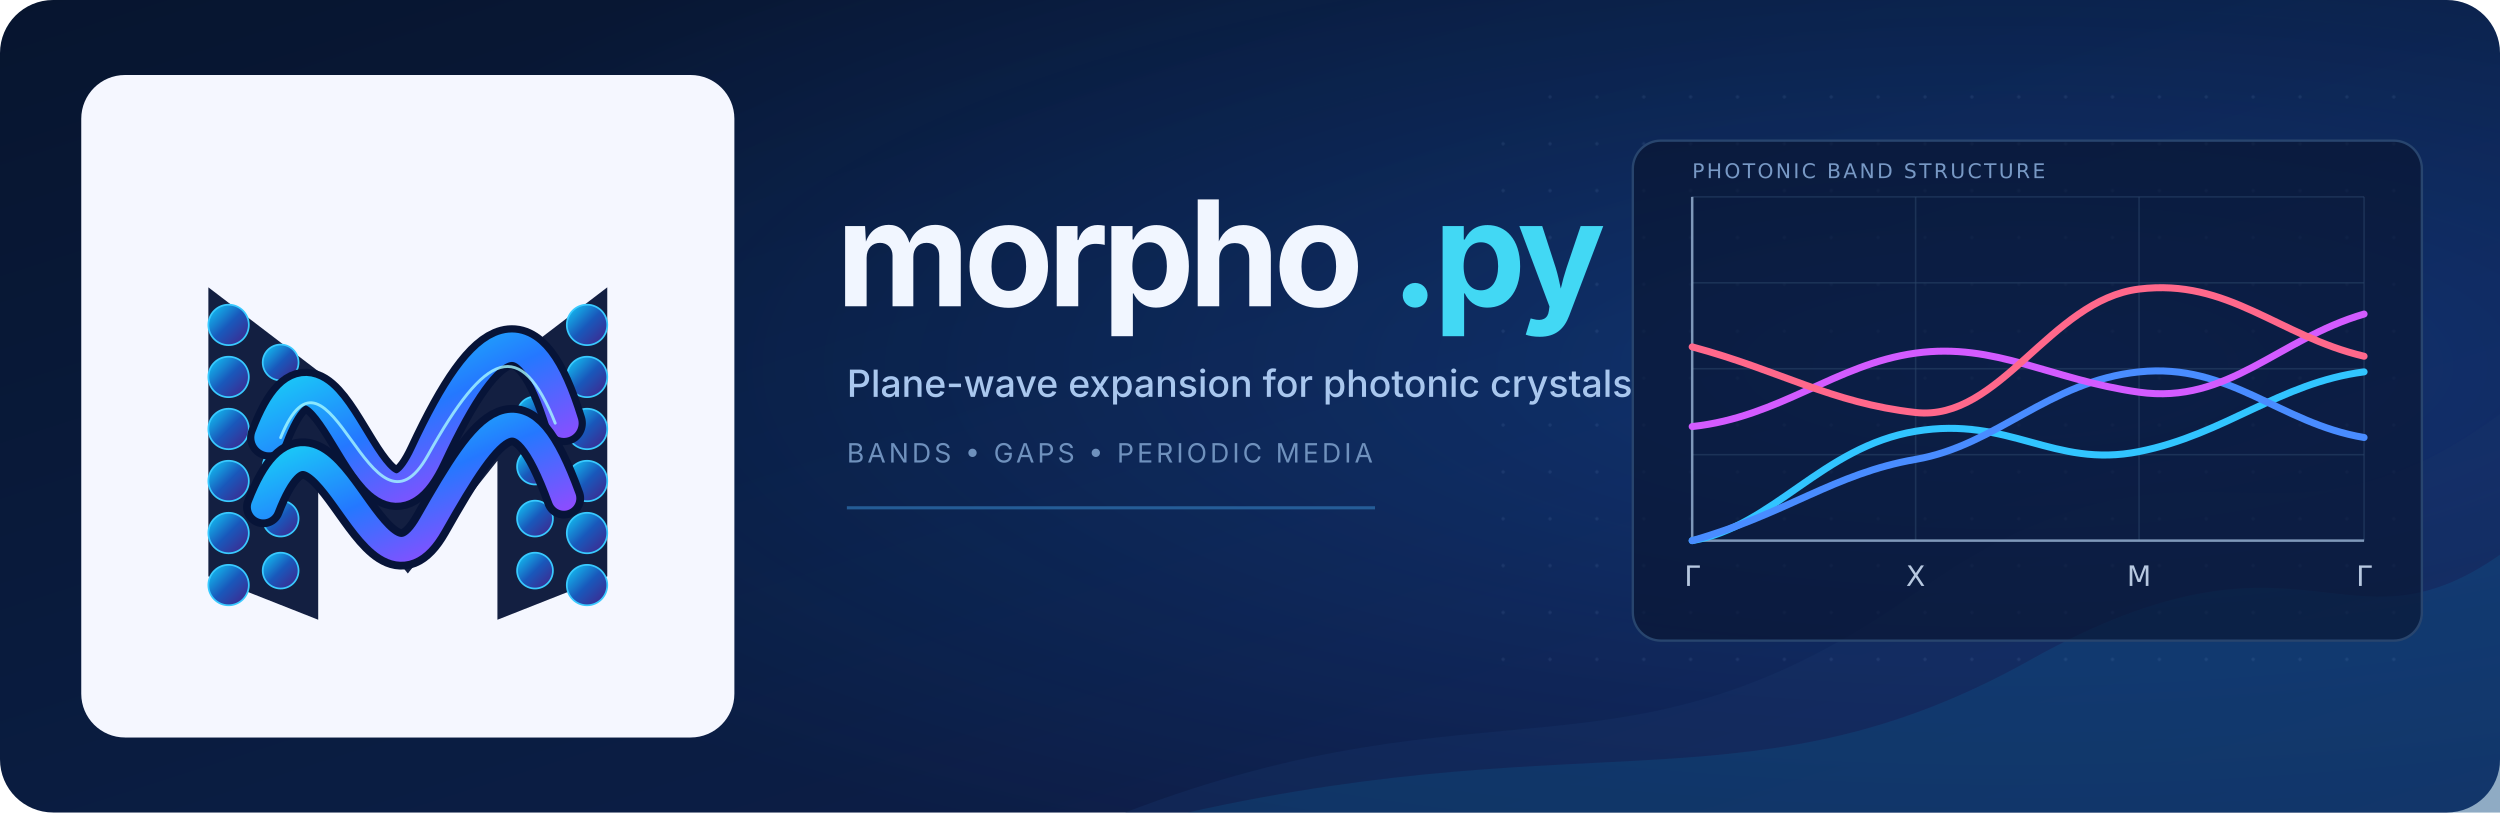
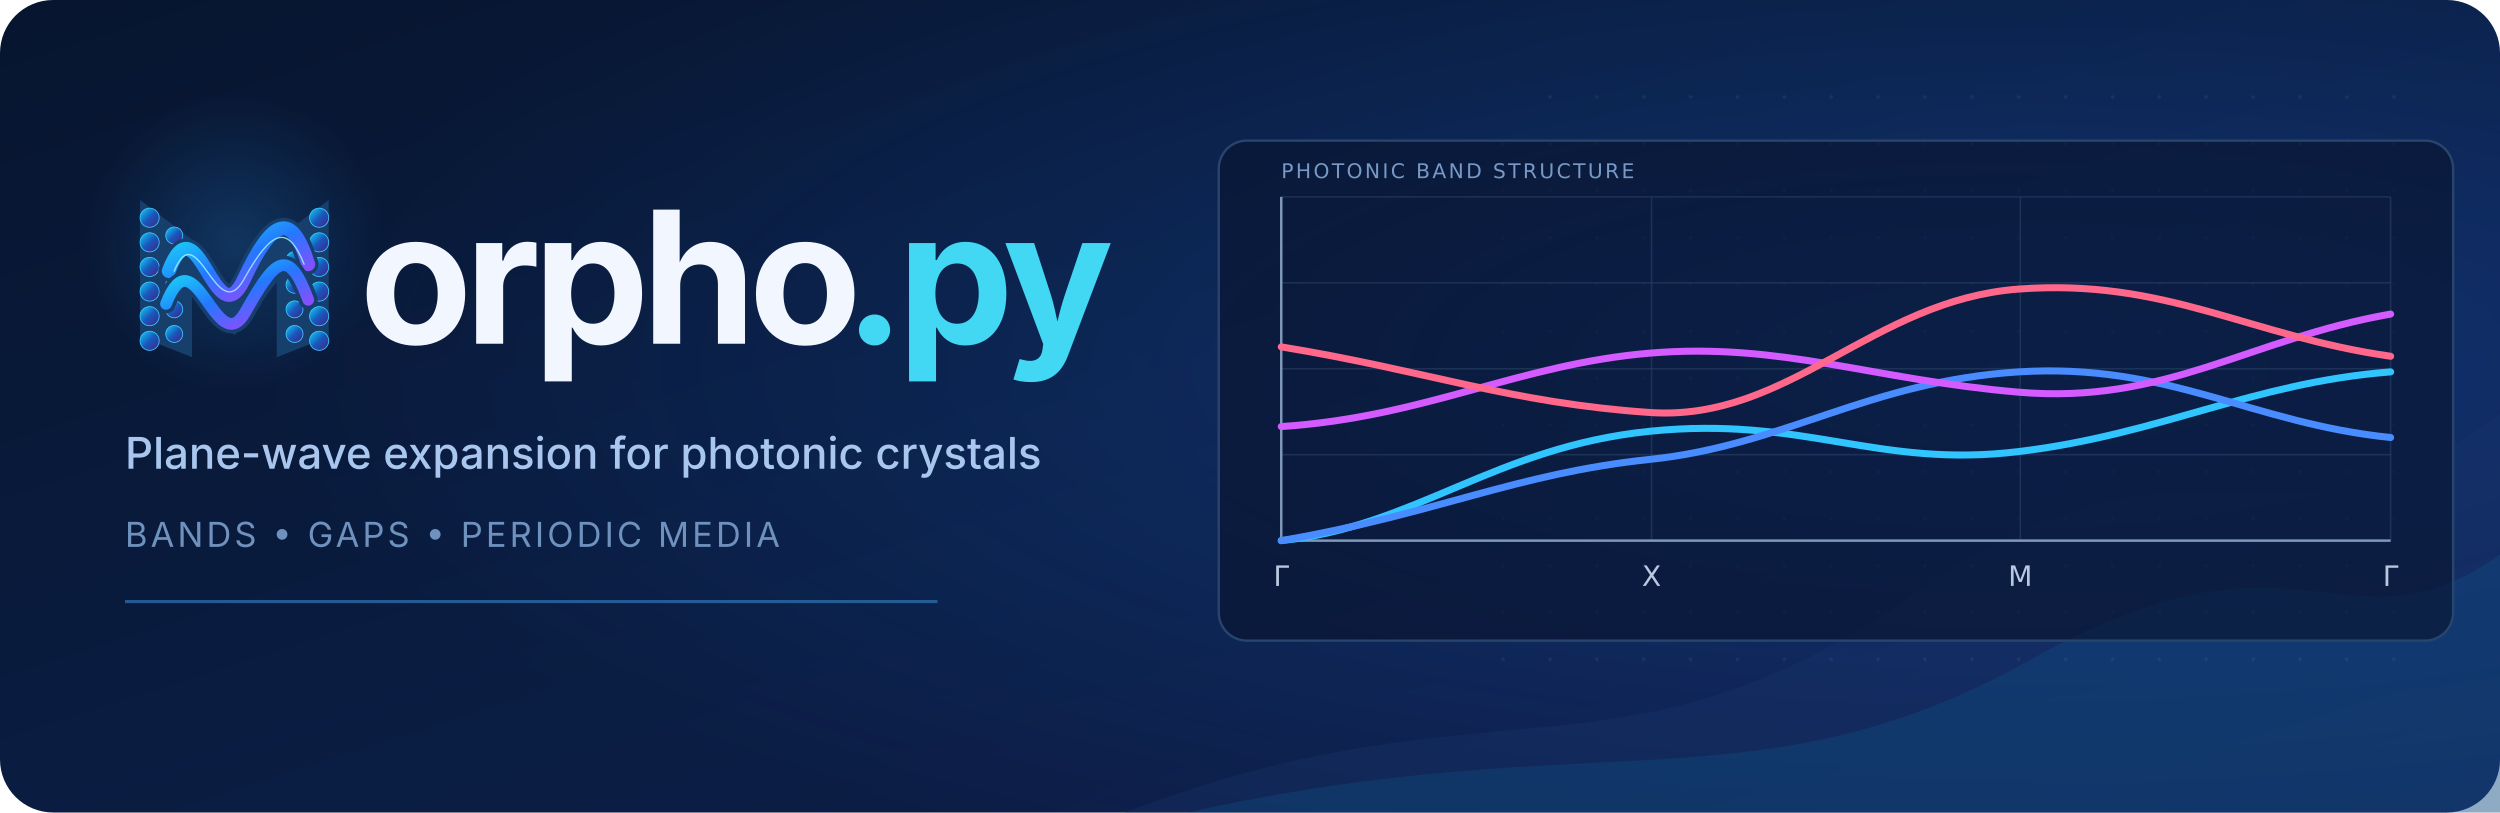
<svg xmlns="http://www.w3.org/2000/svg" viewBox="0 0 1600 520" role="img" aria-labelledby="banner-title banner-description">
  <defs>
    <linearGradient id="banner-background" x1="0" y1="0" x2="1" y2="1">
      <stop offset="0" stop-color="#07152f" />
      <stop offset="0.55" stop-color="#0a1d42" />
      <stop offset="1" stop-color="#111d4c" />
    </linearGradient>
    <radialGradient id="banner-glow" cx="0.8" cy="0.45" r="0.7">
      <stop offset="0" stop-color="#2478ff" stop-opacity="0.24" />
      <stop offset="1" stop-color="#2478ff" stop-opacity="0" />
    </radialGradient>
+     <radialGradient id="logo-glow" cx="0.5" cy="0.5" r="0.5">
+       <stop offset="0" stop-color="#267ecb" stop-opacity="0.28" />
+       <stop offset="1" stop-color="#267ecb" stop-opacity="0" />
+     </radialGradient>
    <pattern id="dot-grid" width="30" height="30" patternUnits="userSpaceOnUse">
      <circle cx="2" cy="2" r="1.1" fill="#a6c9ff" opacity="0.16" />
    </pattern>
  </defs>
  <rect width="1600" height="520" rx="34" fill="url(#banner-background)" />
  <rect width="1600" height="520" rx="34" fill="url(#banner-glow)" />
  <path d="M 720 520 C 955 430, 1040 510, 1225 380 S 1450 375, 1600 265 L 1600 520 Z" fill="#16346a" opacity="0.34" />
  <path d="M 760 520 C 1020 462, 1125 520, 1300 422 S 1500 425, 1600 355 L 1600 520 Z" fill="#0c6da5" opacity="0.2" />
  <rect x="960" y="58" width="590" height="390" rx="24" fill="url(#dot-grid)" opacity="0.5" />
-   <rect x="52" y="48" width="418" height="424" rx="28" fill="#f5f7ff" />
-   <svg x="76" y="74" width="370" height="370" viewBox="0 0 1000 820" role="img" aria-label="morpho.py photonic-crystal logo">
+   <ellipse cx="150" cy="155" rx="96" ry="96" fill="url(#logo-glow)" />
+   <svg x="80" y="116" width="140" height="123" viewBox="100 150 800 680" role="img" aria-label="morpho.py logo mark used as the initial m">
    <defs>
      <linearGradient id="wave" x1="0" y1="0" x2="1" y2="1">
        <stop stop-color="#16e6f4" />
        <stop offset=".48" stop-color="#2478ff" />
        <stop offset="1" stop-color="#b93aff" />
      </linearGradient>
      <linearGradient id="rod" x1="0" y1="0" x2="1" y2="1">
        <stop stop-color="#12cffa" />
        <stop offset=".5" stop-color="#1958bb" />
        <stop offset="1" stop-color="#452087" />
      </linearGradient>
      <linearGradient id="py" x1="0" y1="0" x2="1" y2="0">
        <stop stop-color="#11bff7" />
        <stop offset="1" stop-color="#a52ff5" />
      </linearGradient>
    </defs>
    <g transform="translate(0 12)">
-       <path d="M155 195 L345 340 L500 545 L655 340 L845 195 L845 695 L655 770 L655 495 L500 690 L345 495 L345 770 L155 695Z" fill="#071438" opacity=".95" />
+       <path d="M155 195 L345 340 L500 545 L655 340 L845 195 L845 695 L655 770 L655 495 L500 690 L345 495 L345 770 L155 695Z" fill="#173f6d" opacity=".98" />
      <g fill="url(#rod)" stroke="#39caff" stroke-width="3">
        <circle cx="190" cy="260" r="35" />
        <circle cx="190" cy="350" r="35" />
        <circle cx="190" cy="440" r="35" />
        <circle cx="190" cy="530" r="35" />
        <circle cx="190" cy="620" r="35" />
        <circle cx="190" cy="710" r="35" />
        <circle cx="280" cy="325" r="31" />
        <circle cx="280" cy="415" r="31" />
        <circle cx="280" cy="505" r="31" />
        <circle cx="280" cy="595" r="31" />
        <circle cx="280" cy="685" r="31" />
        <circle cx="810" cy="260" r="35" />
        <circle cx="810" cy="350" r="35" />
        <circle cx="810" cy="440" r="35" />
        <circle cx="810" cy="530" r="35" />
        <circle cx="810" cy="620" r="35" />
        <circle cx="810" cy="710" r="35" />
        <circle cx="720" cy="325" r="31" />
        <circle cx="720" cy="415" r="31" />
        <circle cx="720" cy="505" r="31" />
        <circle cx="720" cy="595" r="31" />
        <circle cx="720" cy="685" r="31" />
      </g>
      <g fill="none" stroke-linecap="round">
-         <path d="M260 455 C365 180 430 710 535 485 S710 235 770 430" stroke="#071438" stroke-width="76" />
+         <path d="M260 455 C365 180 430 710 535 485 S710 235 770 430" stroke="#173f6d" stroke-width="76" />
        <path d="M260 455 C365 180 430 710 535 485 S710 235 770 430" stroke="url(#wave)" stroke-width="51" />
-         <path d="M250 575 C355 305 435 790 540 605 S695 355 770 560" stroke="#071438" stroke-width="70" />
+         <path d="M250 575 C355 305 435 790 540 605 S695 355 770 560" stroke="#173f6d" stroke-width="70" />
        <path d="M250 575 C355 305 435 790 540 605 S695 355 770 560" stroke="url(#wave)" stroke-width="43" />
        <path d="M280 455 C365 245 435 665 535 485 S695 280 755 430" stroke="#a6f9ff" stroke-width="5" opacity=".8" />
      </g>
    </g>
  </svg>
-   <text x="535" y="196" fill="#f1f6ff" font-family="Inter, DejaVu Sans, Arial, sans-serif" font-size="94" font-weight="750" letter-spacing="-4">morpho</text>
-   <text x="890" y="196" fill="#42d8f4" font-family="Inter, DejaVu Sans, Arial, sans-serif" font-size="94" font-weight="750" letter-spacing="-4">.py</text>
-   <text x="542" y="254" fill="#a9c7ee" font-family="Inter, DejaVu Sans, Arial, sans-serif" font-size="24" font-weight="500">Plane-wave expansion for photonic crystals</text>
-   <text x="542" y="296" fill="#6f91bd" font-family="Inter, DejaVu Sans, Arial, sans-serif" font-size="17" letter-spacing="2">BANDS  •  GAPS  •  PERIODIC MEDIA</text>
-   <path d="M 542 325 H 880" stroke="#2b6aa7" stroke-width="2" opacity="0.8" />
-   <rect x="1045" y="90" width="505" height="320" rx="18" fill="#08142e" fill-opacity="0.63" stroke="#28456e" stroke-width="1.5" />
-   <g transform="translate(1083 126)">
-     <path d="M 0 0 H 430" stroke="#294367" stroke-width="1" opacity="0.55" />
-     <path d="M 0 55 H 430" stroke="#294367" stroke-width="1" opacity="0.55" />
-     <path d="M 0 110 H 430" stroke="#294367" stroke-width="1" opacity="0.55" />
-     <path d="M 0 165 H 430" stroke="#294367" stroke-width="1" opacity="0.55" />
-     <path d="M 0 220 H 430" stroke="#294367" stroke-width="1" opacity="0.55" />
+   <text x="230" y="220" fill="#f1f6ff" font-family="Inter, DejaVu Sans, Arial, sans-serif" font-size="118" font-weight="750" letter-spacing="-5">orpho</text>
+   <text x="540" y="220" fill="#42d8f4" font-family="Inter, DejaVu Sans, Arial, sans-serif" font-size="118" font-weight="750" letter-spacing="-5">.py</text>
+   <text x="80" y="300" fill="#a9c7ee" font-family="Inter, DejaVu Sans, Arial, sans-serif" font-size="28" font-weight="500">Plane-wave expansion for photonic crystals</text>
+   <text x="80" y="350" fill="#6f91bd" font-family="Inter, DejaVu Sans, Arial, sans-serif" font-size="22" letter-spacing="2">BANDS  •  GAPS  •  PERIODIC MEDIA</text>
+   <path d="M 80 385 H 600" stroke="#2b6aa7" stroke-width="2" opacity="0.8" />
+   <rect x="780" y="90" width="790" height="320" rx="18" fill="#08142e" fill-opacity="0.63" stroke="#28456e" stroke-width="1.5" />
+   <g transform="translate(820 126)">
+     <path d="M 0 0 H 710" stroke="#294367" stroke-width="1" opacity="0.55" />
+     <path d="M 0 55 H 710" stroke="#294367" stroke-width="1" opacity="0.55" />
+     <path d="M 0 110 H 710" stroke="#294367" stroke-width="1" opacity="0.55" />
+     <path d="M 0 165 H 710" stroke="#294367" stroke-width="1" opacity="0.55" />
+     <path d="M 0 220 H 710" stroke="#294367" stroke-width="1" opacity="0.55" />
    <path d="M 0 0 V 220" stroke="#294367" stroke-width="1" opacity="0.55" />
-     <path d="M 143 0 V 220" stroke="#294367" stroke-width="1" opacity="0.55" />
-     <path d="M 286 0 V 220" stroke="#294367" stroke-width="1" opacity="0.55" />
-     <path d="M 430 0 V 220" stroke="#294367" stroke-width="1" opacity="0.55" />
-     <path d="M 0 220 H 430 M 0 0 V 220" stroke="#91aacb" stroke-width="1.6" opacity="0.85" />
-     <path d="M 0 220 C 52 211 83 160 143 150 S 231 174 286 163 S 376 119 430 112" fill="none" stroke="#31c5ff" stroke-width="4.5" stroke-linecap="round" stroke-linejoin="round" />
-     <path d="M 0 220 C 60 203 91 177 143 168 S 228 118 286 112 S 376 145 430 154" fill="none" stroke="#498cff" stroke-width="4.5" stroke-linecap="round" stroke-linejoin="round" />
-     <path d="M 0 147 C 56 141 92 107 143 100 S 229 117 286 125 S 375 91 430 75" fill="none" stroke="#d35bff" stroke-width="4.5" stroke-linecap="round" stroke-linejoin="round" />
-     <path d="M 0 96 C 56 111 89 132 143 138 S 229 66 286 59 S 375 89 430 102" fill="none" stroke="#ff688b" stroke-width="4.5" stroke-linecap="round" stroke-linejoin="round" />
+     <path d="M 237 0 V 220" stroke="#294367" stroke-width="1" opacity="0.55" />
+     <path d="M 473 0 V 220" stroke="#294367" stroke-width="1" opacity="0.55" />
+     <path d="M 710 0 V 220" stroke="#294367" stroke-width="1" opacity="0.55" />
+     <path d="M 0 220 H 710 M 0 0 V 220" stroke="#91aacb" stroke-width="1.6" opacity="0.85" />
+     <path d="M 0 220 C 86 211 137 160 236 150 S 381 174 472 163 S 621 119 710 112" fill="none" stroke="#31c5ff" stroke-width="4.5" stroke-linecap="round" stroke-linejoin="round" />
+     <path d="M 0 220 C 99 203 150 177 236 168 S 376 118 472 112 S 621 145 710 154" fill="none" stroke="#498cff" stroke-width="4.5" stroke-linecap="round" stroke-linejoin="round" />
+     <path d="M 0 147 C 92 141 152 107 236 100 S 378 117 472 125 S 619 91 710 75" fill="none" stroke="#d35bff" stroke-width="4.5" stroke-linecap="round" stroke-linejoin="round" />
+     <path d="M 0 96 C 92 111 147 132 236 138 S 378 66 472 59 S 619 89 710 102" fill="none" stroke="#ff688b" stroke-width="4.5" stroke-linecap="round" stroke-linejoin="round" />
    <text x="0" y="249" fill="#b7c8e0" font-family="DejaVu Sans, Arial, sans-serif" font-size="18" text-anchor="middle">Γ</text>
-     <text x="143" y="249" fill="#b7c8e0" font-family="DejaVu Sans, Arial, sans-serif" font-size="18" text-anchor="middle">X</text>
-     <text x="286" y="249" fill="#b7c8e0" font-family="DejaVu Sans, Arial, sans-serif" font-size="18" text-anchor="middle">M</text>
-     <text x="430" y="249" fill="#b7c8e0" font-family="DejaVu Sans, Arial, sans-serif" font-size="18" text-anchor="middle">Γ</text>
+     <text x="237" y="249" fill="#b7c8e0" font-family="DejaVu Sans, Arial, sans-serif" font-size="18" text-anchor="middle">X</text>
+     <text x="473" y="249" fill="#b7c8e0" font-family="DejaVu Sans, Arial, sans-serif" font-size="18" text-anchor="middle">M</text>
+     <text x="710" y="249" fill="#b7c8e0" font-family="DejaVu Sans, Arial, sans-serif" font-size="18" text-anchor="middle">Γ</text>
    <text x="0" y="-12" fill="#7899c5" font-family="DejaVu Sans, Arial, sans-serif" font-size="13" letter-spacing="1.5">PHOTONIC BAND STRUCTURE</text>
  </g>
</svg>
